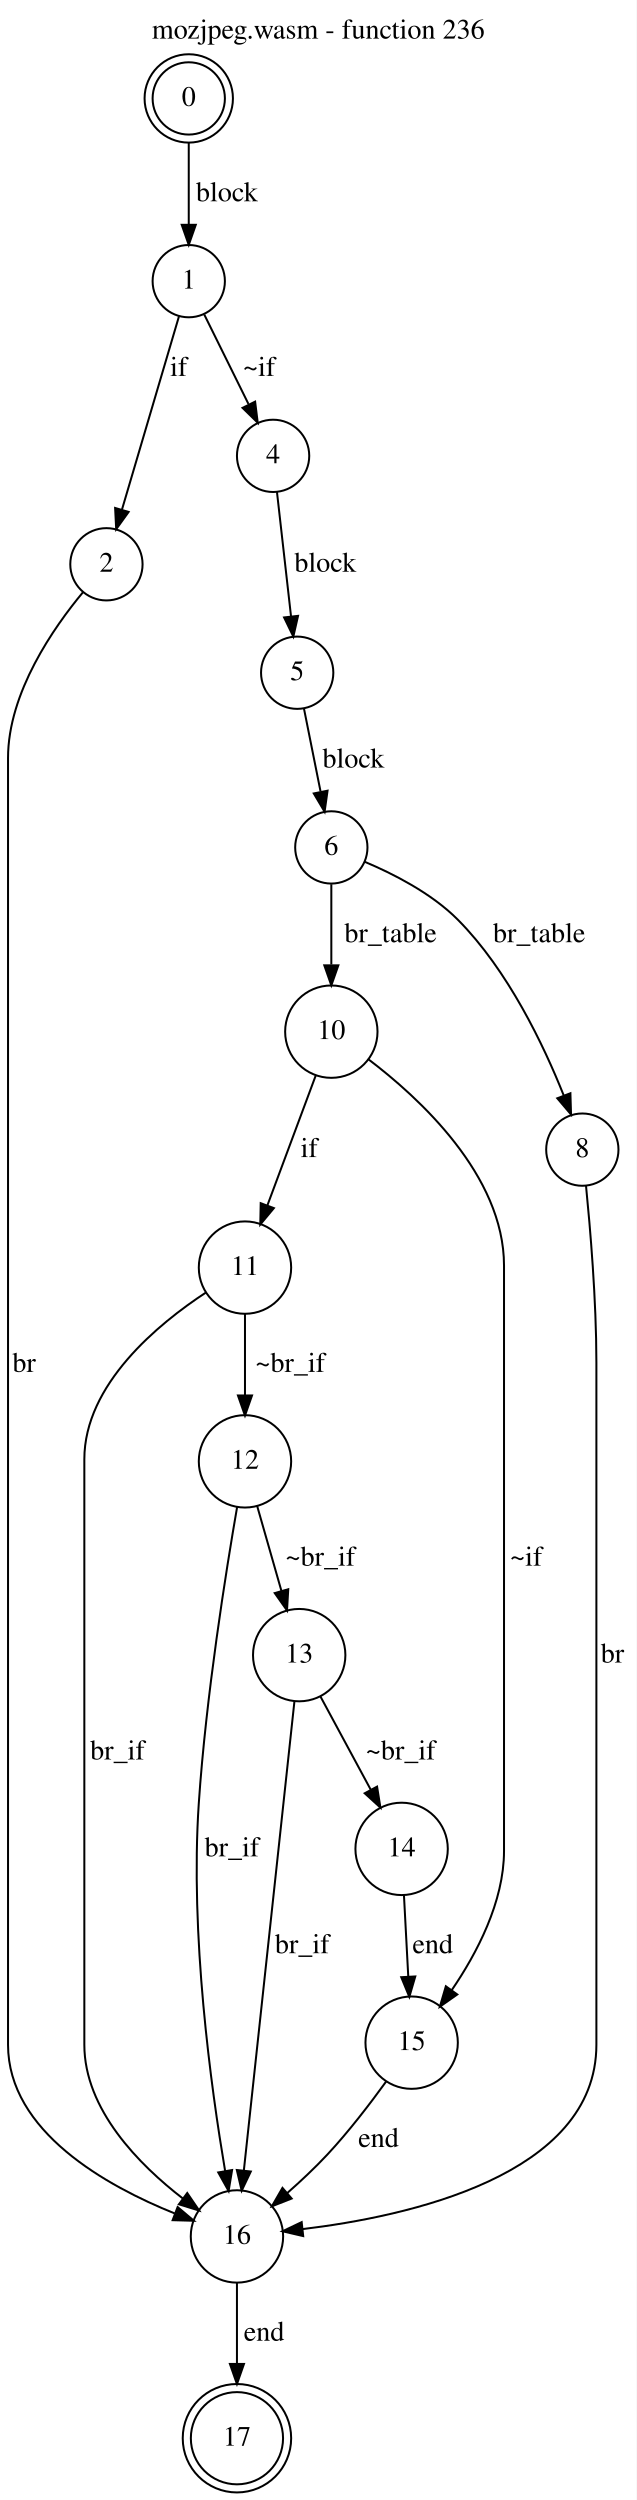
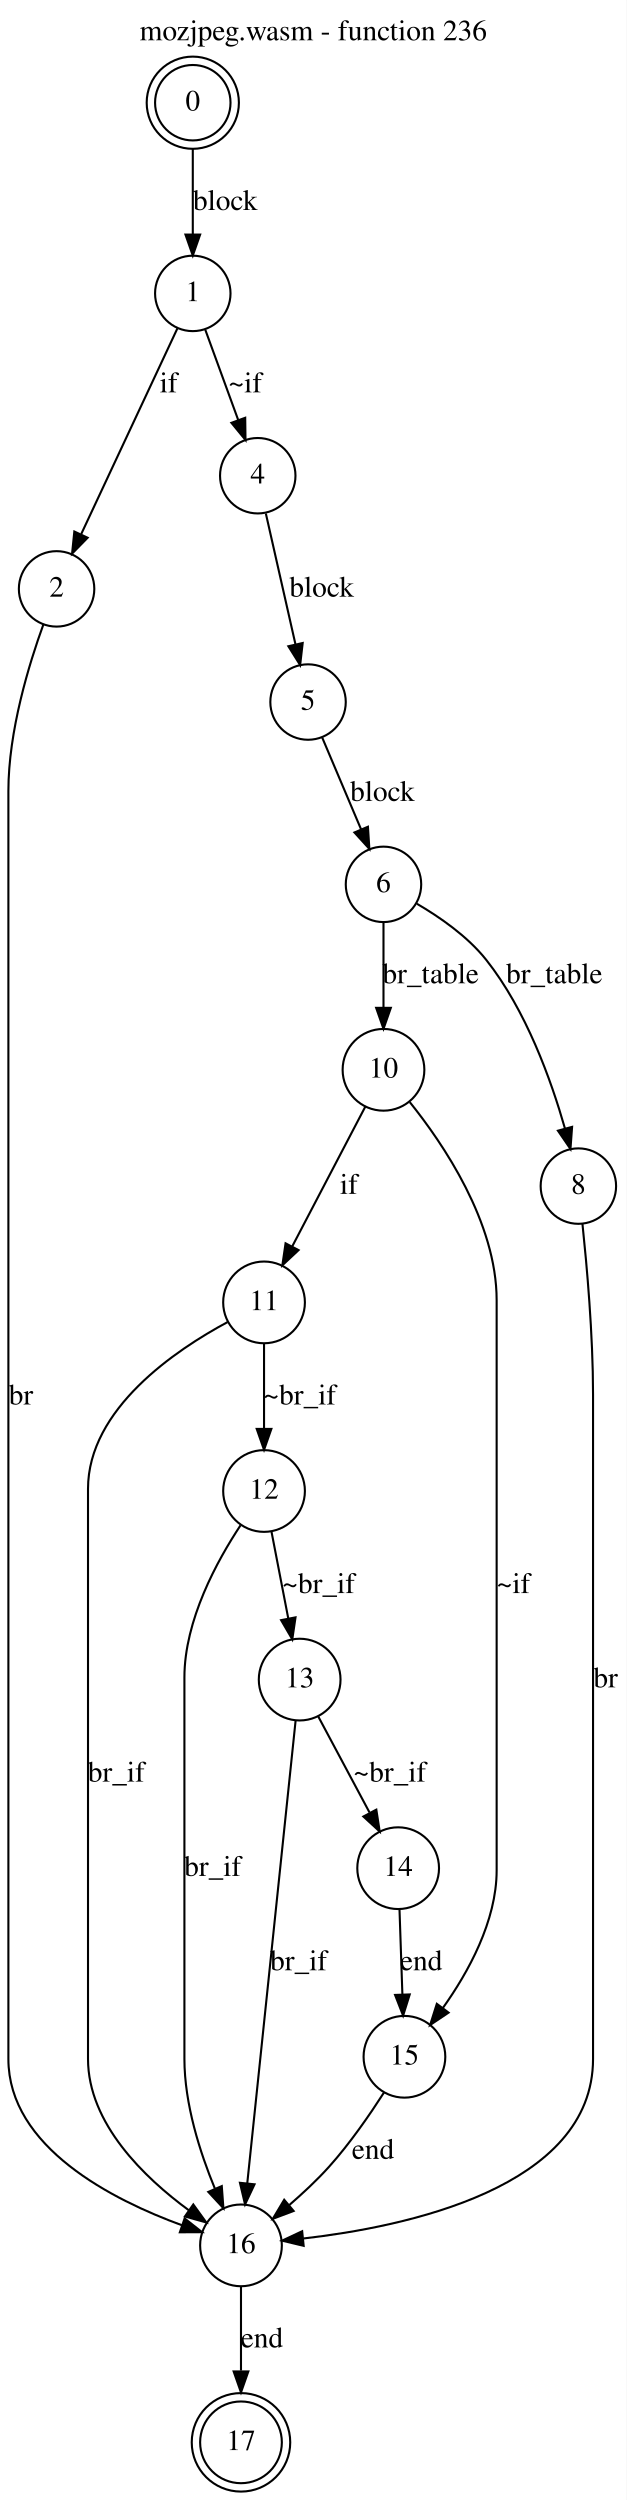
- <svg xmlns="http://www.w3.org/2000/svg" width="317pt" height="1245pt" viewBox="0.00 0.00 317.00 1244.97">
-   <g id="graph0" class="graph" transform="scale(1 1) rotate(0) translate(4 1240.97)">
-     <polygon fill="white" stroke="transparent" points="-4,4 -4,-1240.97 313,-1240.97 313,4 -4,4" />
-     <text text-anchor="middle" x="154.5" y="-1221.77" font-family="Times,serif" font-size="14.00">mozjpeg.wasm - function 236</text>
+ <svg xmlns="http://www.w3.org/2000/svg" width="299pt" height="1193pt" viewBox="0.00 0.00 299.00 1192.97">
+   <g id="graph0" class="graph" transform="scale(1 1) rotate(0) translate(4 1188.97)">
+     <polygon fill="white" stroke="transparent" points="-4,4 -4,-1188.97 295,-1188.97 295,4 -4,4" />
+     <text text-anchor="middle" x="145.5" y="-1169.77" font-family="Times,serif" font-size="14.00">mozjpeg.wasm - function 236</text>
    <g id="node1" class="node">
-       <ellipse fill="none" stroke="black" cx="90" cy="-1191.97" rx="18" ry="18" />
-       <ellipse fill="none" stroke="black" cx="90" cy="-1191.97" rx="22" ry="22" />
-       <text text-anchor="middle" x="90" y="-1188.27" font-family="Times,serif" font-size="14.00">0</text>
+       <ellipse fill="none" stroke="black" cx="88" cy="-1139.97" rx="18" ry="18" />
+       <ellipse fill="none" stroke="black" cx="88" cy="-1139.97" rx="22" ry="22" />
+       <text text-anchor="middle" x="88" y="-1136.27" font-family="Times,serif" font-size="14.00">0</text>
    </g>
    <g id="node3" class="node">
-       <ellipse fill="none" stroke="black" cx="90" cy="-1100.97" rx="18" ry="18" />
-       <text text-anchor="middle" x="90" y="-1097.27" font-family="Times,serif" font-size="14.00">1</text>
+       <ellipse fill="none" stroke="black" cx="88" cy="-1048.97" rx="18" ry="18" />
+       <text text-anchor="middle" x="88" y="-1045.27" font-family="Times,serif" font-size="14.00">1</text>
    </g>
    <g id="edge1" class="edge">
-       <path fill="none" stroke="black" d="M90,-1169.88C90,-1157.75 90,-1142.38 90,-1129.33" />
-       <polygon fill="black" stroke="black" points="93.5,-1129.03 90,-1119.03 86.5,-1129.03 93.5,-1129.03" />
-       <text text-anchor="middle" x="109" y="-1140.77" font-family="Times,serif" font-size="14.00">block</text>
+       <path fill="none" stroke="black" d="M88,-1117.88C88,-1105.75 88,-1090.38 88,-1077.33" />
+       <polygon fill="black" stroke="black" points="91.5,-1077.04 88,-1067.04 84.5,-1077.04 91.5,-1077.04" />
+       <text text-anchor="middle" x="103.5" y="-1088.77" font-family="Times,serif" font-size="14.00">block</text>
    </g>
    <g id="node2" class="node">
-       <ellipse fill="none" stroke="black" cx="114" cy="-26.75" rx="22.96" ry="22.96" />
-       <ellipse fill="none" stroke="black" cx="114" cy="-26.75" rx="27" ry="27" />
-       <text text-anchor="middle" x="114" y="-23.05" font-family="Times,serif" font-size="14.00">17</text>
+       <ellipse fill="none" stroke="black" cx="111" cy="-23.5" rx="19.5" ry="19.5" />
+       <ellipse fill="none" stroke="black" cx="111" cy="-23.5" rx="23.5" ry="23.5" />
+       <text text-anchor="middle" x="111" y="-19.8" font-family="Times,serif" font-size="14.00">17</text>
    </g>
    <g id="node4" class="node">
-       <ellipse fill="none" stroke="black" cx="49" cy="-959.97" rx="18" ry="18" />
-       <text text-anchor="middle" x="49" y="-956.27" font-family="Times,serif" font-size="14.00">2</text>
+       <ellipse fill="none" stroke="black" cx="23" cy="-907.97" rx="18" ry="18" />
+       <text text-anchor="middle" x="23" y="-904.27" font-family="Times,serif" font-size="14.00">2</text>
    </g>
    <g id="edge2" class="edge">
-       <path fill="none" stroke="black" d="M85.14,-1083.48C78.11,-1059.65 65.04,-1015.36 56.7,-987.07" />
-       <polygon fill="black" stroke="black" points="60.04,-986.04 53.86,-977.44 53.33,-988.02 60.04,-986.04" />
-       <text text-anchor="middle" x="85" y="-1053.77" font-family="Times,serif" font-size="14.00">if</text>
+       <path fill="none" stroke="black" d="M80.67,-1032.3C69.5,-1008.42 48.12,-962.69 34.76,-934.13" />
+       <polygon fill="black" stroke="black" points="37.81,-932.38 30.4,-924.8 31.47,-935.34 37.81,-932.38" />
+       <text text-anchor="middle" x="76.5" y="-1001.77" font-family="Times,serif" font-size="14.00">if</text>
    </g>
    <g id="node5" class="node">
-       <ellipse fill="none" stroke="black" cx="132" cy="-1013.97" rx="18" ry="18" />
-       <text text-anchor="middle" x="132" y="-1010.27" font-family="Times,serif" font-size="14.00">4</text>
+       <ellipse fill="none" stroke="black" cx="119" cy="-961.97" rx="18" ry="18" />
+       <text text-anchor="middle" x="119" y="-958.27" font-family="Times,serif" font-size="14.00">4</text>
    </g>
    <g id="edge3" class="edge">
-       <path fill="none" stroke="black" d="M97.7,-1084.38C103.86,-1071.92 112.61,-1054.21 119.73,-1039.8" />
-       <polygon fill="black" stroke="black" points="123.05,-1040.97 124.35,-1030.46 116.78,-1037.87 123.05,-1040.97" />
-       <text text-anchor="middle" x="125" y="-1053.77" font-family="Times,serif" font-size="14.00">~if</text>
+       <path fill="none" stroke="black" d="M93.98,-1031.58C98.42,-1019.39 104.57,-1002.53 109.67,-988.57" />
+       <polygon fill="black" stroke="black" points="113.01,-989.62 113.15,-979.02 106.43,-987.22 113.01,-989.62" />
+       <text text-anchor="middle" x="113" y="-1001.77" font-family="Times,serif" font-size="14.00">~if</text>
    </g>
    <g id="node6" class="node">
-       <ellipse fill="none" stroke="black" cx="114" cy="-127.24" rx="23" ry="23" />
-       <text text-anchor="middle" x="114" y="-123.54" font-family="Times,serif" font-size="14.00">16</text>
+       <ellipse fill="none" stroke="black" cx="111" cy="-117.49" rx="19.5" ry="19.5" />
+       <text text-anchor="middle" x="111" y="-113.79" font-family="Times,serif" font-size="14.00">16</text>
    </g>
    <g id="edge4" class="edge">
-       <path fill="none" stroke="black" d="M37.39,-946.13C22.9,-928.73 0,-896.08 0,-863.47 0,-863.47 0,-863.47 0,-222.74 0,-179.45 49.32,-152.23 83.08,-138.66" />
-       <polygon fill="black" stroke="black" points="84.46,-141.88 92.56,-135.04 81.97,-135.34 84.46,-141.88" />
-       <text text-anchor="middle" x="8" y="-557.78" font-family="Times,serif" font-size="14.00">br</text>
+       <path fill="none" stroke="black" d="M16.72,-891.03C9.91,-872.3 0,-840.12 0,-811.47 0,-811.47 0,-811.47 0,-206.49 0,-164.26 49.95,-139.09 82.84,-127.09" />
+       <polygon fill="black" stroke="black" points="84.11,-130.36 92.42,-123.79 81.83,-123.74 84.11,-130.36" />
+       <text text-anchor="middle" x="6" y="-518.78" font-family="Times,serif" font-size="14.00">br</text>
    </g>
    <g id="node7" class="node">
-       <ellipse fill="none" stroke="black" cx="144" cy="-905.97" rx="18" ry="18" />
-       <text text-anchor="middle" x="144" y="-902.27" font-family="Times,serif" font-size="14.00">5</text>
+       <ellipse fill="none" stroke="black" cx="143" cy="-853.97" rx="18" ry="18" />
+       <text text-anchor="middle" x="143" y="-850.27" font-family="Times,serif" font-size="14.00">5</text>
    </g>
    <g id="edge5" class="edge">
-       <path fill="none" stroke="black" d="M133.93,-995.94C135.82,-979.25 138.73,-953.55 140.93,-934.05" />
-       <polygon fill="black" stroke="black" points="144.43,-934.29 142.08,-923.96 137.47,-933.5 144.43,-934.29" />
-       <text text-anchor="middle" x="158" y="-956.27" font-family="Times,serif" font-size="14.00">block</text>
+       <path fill="none" stroke="black" d="M122.86,-943.94C126.67,-927.08 132.58,-901.01 137.01,-881.44" />
+       <polygon fill="black" stroke="black" points="140.44,-882.14 139.23,-871.61 133.61,-880.59 140.44,-882.14" />
+       <text text-anchor="middle" x="149.5" y="-904.27" font-family="Times,serif" font-size="14.00">block</text>
    </g>
    <g id="edge20" class="edge">
-       <path fill="none" stroke="black" d="M114,-104.38C114,-92.46 114,-77.4 114,-63.79" />
-       <polygon fill="black" stroke="black" points="117.5,-63.74 114,-53.74 110.5,-63.74 117.5,-63.74" />
-       <text text-anchor="middle" x="127.5" y="-75.3" font-family="Times,serif" font-size="14.00">end</text>
+       <path fill="none" stroke="black" d="M111,-97.88C111,-86.36 111,-71.24 111,-57.72" />
+       <polygon fill="black" stroke="black" points="114.5,-57.32 111,-47.32 107.5,-57.32 114.5,-57.32" />
+       <text text-anchor="middle" x="121" y="-68.8" font-family="Times,serif" font-size="14.00">end</text>
    </g>
    <g id="node8" class="node">
-       <ellipse fill="none" stroke="black" cx="161" cy="-818.97" rx="18" ry="18" />
-       <text text-anchor="middle" x="161" y="-815.27" font-family="Times,serif" font-size="14.00">6</text>
+       <ellipse fill="none" stroke="black" cx="179" cy="-766.97" rx="18" ry="18" />
+       <text text-anchor="middle" x="179" y="-763.27" font-family="Times,serif" font-size="14.00">6</text>
    </g>
    <g id="edge6" class="edge">
-       <path fill="none" stroke="black" d="M147.36,-888.17C149.71,-876.42 152.9,-860.45 155.61,-846.93" />
-       <polygon fill="black" stroke="black" points="159.12,-847.22 157.65,-836.73 152.26,-845.85 159.12,-847.22" />
-       <text text-anchor="middle" x="172" y="-858.77" font-family="Times,serif" font-size="14.00">block</text>
+       <path fill="none" stroke="black" d="M149.77,-836.98C155,-824.64 162.34,-807.32 168.35,-793.12" />
+       <polygon fill="black" stroke="black" points="171.58,-794.46 172.26,-783.89 165.14,-791.73 171.58,-794.46" />
+       <text text-anchor="middle" x="178.5" y="-806.77" font-family="Times,serif" font-size="14.00">block</text>
    </g>
    <g id="node9" class="node">
-       <ellipse fill="none" stroke="black" cx="161" cy="-727.22" rx="23" ry="23" />
-       <text text-anchor="middle" x="161" y="-723.52" font-family="Times,serif" font-size="14.00">10</text>
+       <ellipse fill="none" stroke="black" cx="179" cy="-678.47" rx="19.5" ry="19.5" />
+       <text text-anchor="middle" x="179" y="-674.77" font-family="Times,serif" font-size="14.00">10</text>
    </g>
    <g id="edge7" class="edge">
-       <path fill="none" stroke="black" d="M161,-800.66C161,-789.33 161,-774.16 161,-760.64" />
-       <polygon fill="black" stroke="black" points="164.5,-760.25 161,-750.25 157.5,-760.25 164.5,-760.25" />
-       <text text-anchor="middle" x="190.5" y="-771.77" font-family="Times,serif" font-size="14.00">br_table</text>
+       <path fill="none" stroke="black" d="M179,-748.88C179,-737.31 179,-721.72 179,-708.26" />
+       <polygon fill="black" stroke="black" points="182.5,-708.03 179,-698.03 175.5,-708.03 182.5,-708.03" />
+       <text text-anchor="middle" x="201.5" y="-719.77" font-family="Times,serif" font-size="14.00">br_table</text>
    </g>
    <g id="node10" class="node">
-       <ellipse fill="none" stroke="black" cx="286" cy="-668.47" rx="18" ry="18" />
-       <text text-anchor="middle" x="286" y="-664.77" font-family="Times,serif" font-size="14.00">8</text>
+       <ellipse fill="none" stroke="black" cx="272" cy="-622.98" rx="18" ry="18" />
+       <text text-anchor="middle" x="272" y="-619.28" font-family="Times,serif" font-size="14.00">8</text>
    </g>
    <g id="edge8" class="edge">
-       <path fill="none" stroke="black" d="M177.66,-811.79C191.42,-806.01 210.78,-796.29 224,-782.97 249.03,-757.76 266.8,-720.37 276.73,-695.47" />
-       <polygon fill="black" stroke="black" points="280.06,-696.55 280.38,-685.96 273.53,-694.04 280.06,-696.55" />
-       <text text-anchor="middle" x="264.5" y="-771.77" font-family="Times,serif" font-size="14.00">br_table</text>
+       <path fill="none" stroke="black" d="M194.92,-757.72C205.5,-751.56 219.04,-742.28 228,-730.97 247.04,-706.95 259.02,-673.54 265.59,-650.48" />
+       <polygon fill="black" stroke="black" points="269,-651.24 268.23,-640.68 262.25,-649.42 269,-651.24" />
+       <text text-anchor="middle" x="260.5" y="-719.77" font-family="Times,serif" font-size="14.00">br_table</text>
    </g>
    <g id="node11" class="node">
-       <ellipse fill="none" stroke="black" cx="118" cy="-609.72" rx="23" ry="23" />
-       <text text-anchor="middle" x="118" y="-606.02" font-family="Times,serif" font-size="14.00">11</text>
+       <ellipse fill="none" stroke="black" cx="122" cy="-567.48" rx="19.5" ry="19.5" />
+       <text text-anchor="middle" x="122" y="-563.78" font-family="Times,serif" font-size="14.00">11</text>
    </g>
    <g id="edge10" class="edge">
-       <path fill="none" stroke="black" d="M153.31,-705.57C146.59,-687.51 136.73,-661.04 129.14,-640.65" />
-       <polygon fill="black" stroke="black" points="132.39,-639.34 125.62,-631.19 125.83,-641.79 132.39,-639.34" />
-       <text text-anchor="middle" x="150" y="-664.77" font-family="Times,serif" font-size="14.00">if</text>
+       <path fill="none" stroke="black" d="M170.34,-660.92C161.05,-643.15 146.18,-614.71 135.38,-594.06" />
+       <polygon fill="black" stroke="black" points="138.47,-592.43 130.74,-585.19 132.27,-595.67 138.47,-592.43" />
+       <text text-anchor="middle" x="162.5" y="-619.28" font-family="Times,serif" font-size="14.00">if</text>
    </g>
    <g id="node12" class="node">
-       <ellipse fill="none" stroke="black" cx="201" cy="-223.74" rx="23" ry="23" />
-       <text text-anchor="middle" x="201" y="-220.04" font-family="Times,serif" font-size="14.00">15</text>
+       <ellipse fill="none" stroke="black" cx="189" cy="-207.49" rx="19.5" ry="19.5" />
+       <text text-anchor="middle" x="189" y="-203.79" font-family="Times,serif" font-size="14.00">15</text>
    </g>
    <g id="edge11" class="edge">
-       <path fill="none" stroke="black" d="M179.24,-713.62C204.48,-694.54 247,-655.72 247,-610.72 247,-610.72 247,-610.72 247,-319.24 247,-293.83 233.4,-268.11 220.98,-249.93" />
-       <polygon fill="black" stroke="black" points="223.72,-247.74 215.05,-241.65 218.03,-251.82 223.72,-247.74" />
-       <text text-anchor="middle" x="258" y="-461.28" font-family="Times,serif" font-size="14.00">~if</text>
+       <path fill="none" stroke="black" d="M191.52,-663.08C207.48,-643.23 233,-605.65 233,-568.48 233,-568.48 233,-568.48 233,-296.49 233,-272.2 219.42,-247.74 207.35,-230.8" />
+       <polygon fill="black" stroke="black" points="210.05,-228.56 201.26,-222.66 204.45,-232.76 210.05,-228.56" />
+       <text text-anchor="middle" x="241" y="-428.78" font-family="Times,serif" font-size="14.00">~if</text>
    </g>
    <g id="edge9" class="edge">
-       <path fill="none" stroke="black" d="M287.84,-650.4C289.91,-629.64 293,-593.53 293,-562.48 293,-562.48 293,-562.48 293,-222.74 293,-157.32 198.33,-137.07 146.69,-130.9" />
-       <polygon fill="black" stroke="black" points="146.99,-127.41 136.67,-129.81 146.23,-134.37 146.99,-127.41" />
-       <text text-anchor="middle" x="301" y="-413.03" font-family="Times,serif" font-size="14.00">br</text>
+       <path fill="none" stroke="black" d="M273.95,-604.92C276.02,-585.3 279,-552.11 279,-523.48 279,-523.48 279,-523.48 279,-206.49 279,-144.81 189.04,-126.28 140.78,-120.78" />
+       <polygon fill="black" stroke="black" points="140.9,-117.27 130.6,-119.74 140.19,-124.24 140.9,-117.27" />
+       <text text-anchor="middle" x="285" y="-383.78" font-family="Times,serif" font-size="14.00">br</text>
    </g>
    <g id="edge13" class="edge">
-       <path fill="none" stroke="black" d="M98.63,-597.36C74.96,-581.84 38,-551.63 38,-514.23 38,-514.23 38,-514.23 38,-222.74 38,-190.44 65.29,-162.92 87.16,-146.05" />
-       <polygon fill="black" stroke="black" points="89.24,-148.87 95.21,-140.12 85.09,-143.23 89.24,-148.87" />
-       <text text-anchor="middle" x="54.5" y="-364.78" font-family="Times,serif" font-size="14.00">br_if</text>
+       <path fill="none" stroke="black" d="M104.6,-558.09C79.99,-544.87 38,-516.71 38,-478.48 38,-478.48 38,-478.48 38,-206.49 38,-175.61 64.96,-149.77 86.11,-134.24" />
+       <polygon fill="black" stroke="black" points="88.24,-137.02 94.44,-128.43 84.23,-131.28 88.24,-137.02" />
+       <text text-anchor="middle" x="51.5" y="-338.79" font-family="Times,serif" font-size="14.00">br_if</text>
    </g>
    <g id="node13" class="node">
-       <ellipse fill="none" stroke="black" cx="118" cy="-513.23" rx="23" ry="23" />
-       <text text-anchor="middle" x="118" y="-509.53" font-family="Times,serif" font-size="14.00">12</text>
+       <ellipse fill="none" stroke="black" cx="122" cy="-477.48" rx="19.5" ry="19.5" />
+       <text text-anchor="middle" x="122" y="-473.78" font-family="Times,serif" font-size="14.00">12</text>
    </g>
    <g id="edge12" class="edge">
-       <path fill="none" stroke="black" d="M118,-586.81C118,-574.76 118,-559.6 118,-546.25" />
-       <polygon fill="black" stroke="black" points="121.5,-546.03 118,-536.03 114.5,-546.03 121.5,-546.03" />
-       <text text-anchor="middle" x="140.5" y="-557.78" font-family="Times,serif" font-size="14.00">~br_if</text>
+       <path fill="none" stroke="black" d="M122,-547.82C122,-536.03 122,-520.57 122,-507.24" />
+       <polygon fill="black" stroke="black" points="125.5,-507.12 122,-497.12 118.5,-507.12 125.5,-507.12" />
+       <text text-anchor="middle" x="139" y="-518.78" font-family="Times,serif" font-size="14.00">~br_if</text>
    </g>
    <g id="edge19" class="edge">
-       <path fill="none" stroke="black" d="M188.4,-204.53C180.45,-193.53 169.71,-179.47 159,-167.99 152.87,-161.42 145.76,-154.76 139.03,-148.83" />
-       <polygon fill="black" stroke="black" points="141.24,-146.11 131.38,-142.24 136.67,-151.42 141.24,-146.11" />
-       <text text-anchor="middle" x="184.5" y="-171.79" font-family="Times,serif" font-size="14.00">end</text>
+       <path fill="none" stroke="black" d="M179.23,-190.42C172.46,-179.87 162.92,-166.02 153,-154.99 147.28,-148.63 140.48,-142.3 134.05,-136.74" />
+       <polygon fill="black" stroke="black" points="136.11,-133.91 126.19,-130.17 131.62,-139.27 136.11,-133.91" />
+       <text text-anchor="middle" x="174" y="-158.79" font-family="Times,serif" font-size="14.00">end</text>
    </g>
    <g id="edge15" class="edge">
-       <path fill="none" stroke="black" d="M114.12,-490.68C108.56,-458.62 98.61,-396.38 95,-342.98 90.59,-277.75 101.05,-201.55 108.13,-159.73" />
-       <polygon fill="black" stroke="black" points="111.58,-160.31 109.85,-149.86 104.69,-159.11 111.58,-160.31" />
-       <text text-anchor="middle" x="111.5" y="-316.54" font-family="Times,serif" font-size="14.00">br_if</text>
+       <path fill="none" stroke="black" d="M110.8,-461.13C99.6,-444.21 84,-415.78 84,-388.48 84,-388.48 84,-388.48 84,-206.49 84,-184.98 91.46,-161.77 98.54,-144.59" />
+       <polygon fill="black" stroke="black" points="101.83,-145.79 102.61,-135.23 95.41,-143.01 101.83,-145.79" />
+       <text text-anchor="middle" x="97.5" y="-293.79" font-family="Times,serif" font-size="14.00">br_if</text>
    </g>
    <g id="node14" class="node">
-       <ellipse fill="none" stroke="black" cx="145" cy="-416.73" rx="23" ry="23" />
-       <text text-anchor="middle" x="145" y="-413.03" font-family="Times,serif" font-size="14.00">13</text>
+       <ellipse fill="none" stroke="black" cx="139" cy="-387.48" rx="19.5" ry="19.5" />
+       <text text-anchor="middle" x="139" y="-383.78" font-family="Times,serif" font-size="14.00">13</text>
    </g>
    <g id="edge14" class="edge">
-       <path fill="none" stroke="black" d="M123.99,-491.26C127.57,-478.74 132.17,-462.62 136.16,-448.67" />
-       <polygon fill="black" stroke="black" points="139.55,-449.55 138.93,-438.97 132.82,-447.63 139.55,-449.55" />
-       <text text-anchor="middle" x="155.5" y="-461.28" font-family="Times,serif" font-size="14.00">~br_if</text>
+       <path fill="none" stroke="black" d="M125.52,-458.25C127.85,-446.21 130.94,-430.21 133.58,-416.56" />
+       <polygon fill="black" stroke="black" points="137.02,-417.18 135.48,-406.69 130.15,-415.85 137.02,-417.18" />
+       <text text-anchor="middle" x="148" y="-428.78" font-family="Times,serif" font-size="14.00">~br_if</text>
    </g>
    <g id="edge17" class="edge">
-       <path fill="none" stroke="black" d="M142.62,-393.65C137.17,-343.15 123.79,-219.05 117.45,-160.2" />
-       <polygon fill="black" stroke="black" points="120.9,-159.57 116.35,-150.01 113.94,-160.32 120.9,-159.57" />
-       <text text-anchor="middle" x="146.5" y="-268.29" font-family="Times,serif" font-size="14.00">br_if</text>
+       <path fill="none" stroke="black" d="M137.08,-368.06C132.28,-322.17 119.77,-202.44 114,-147.19" />
+       <polygon fill="black" stroke="black" points="117.46,-146.63 112.94,-137.04 110.5,-147.35 117.46,-146.63" />
+       <text text-anchor="middle" x="138.5" y="-248.79" font-family="Times,serif" font-size="14.00">br_if</text>
    </g>
    <g id="node15" class="node">
-       <ellipse fill="none" stroke="black" cx="196" cy="-320.24" rx="23" ry="23" />
-       <text text-anchor="middle" x="196" y="-316.54" font-family="Times,serif" font-size="14.00">14</text>
+       <ellipse fill="none" stroke="black" cx="186" cy="-297.49" rx="19.5" ry="19.5" />
+       <text text-anchor="middle" x="186" y="-293.79" font-family="Times,serif" font-size="14.00">14</text>
    </g>
    <g id="edge16" class="edge">
-       <path fill="none" stroke="black" d="M155.57,-396.15C162.82,-382.72 172.55,-364.69 180.65,-349.68" />
-       <polygon fill="black" stroke="black" points="183.78,-351.25 185.45,-340.79 177.62,-347.93 183.78,-351.25" />
-       <text text-anchor="middle" x="195.5" y="-364.78" font-family="Times,serif" font-size="14.00">~br_if</text>
+       <path fill="none" stroke="black" d="M147.84,-369.93C154.73,-357.03 164.43,-338.88 172.32,-324.1" />
+       <polygon fill="black" stroke="black" points="175.58,-325.43 177.2,-314.97 169.4,-322.14 175.58,-325.43" />
+       <text text-anchor="middle" x="182" y="-338.79" font-family="Times,serif" font-size="14.00">~br_if</text>
    </g>
    <g id="edge18" class="edge">
-       <path fill="none" stroke="black" d="M197.16,-297.32C197.8,-285.27 198.6,-270.11 199.31,-256.76" />
-       <polygon fill="black" stroke="black" points="202.81,-256.71 199.85,-246.54 195.82,-256.34 202.81,-256.71" />
-       <text text-anchor="middle" x="211.5" y="-268.29" font-family="Times,serif" font-size="14.00">end</text>
+       <path fill="none" stroke="black" d="M186.64,-277.83C187.04,-266.04 187.57,-250.58 188.02,-237.25" />
+       <polygon fill="black" stroke="black" points="191.52,-237.24 188.36,-227.13 184.53,-237 191.52,-237.24" />
+       <text text-anchor="middle" x="197" y="-248.79" font-family="Times,serif" font-size="14.00">end</text>
    </g>
  </g>
</svg>
